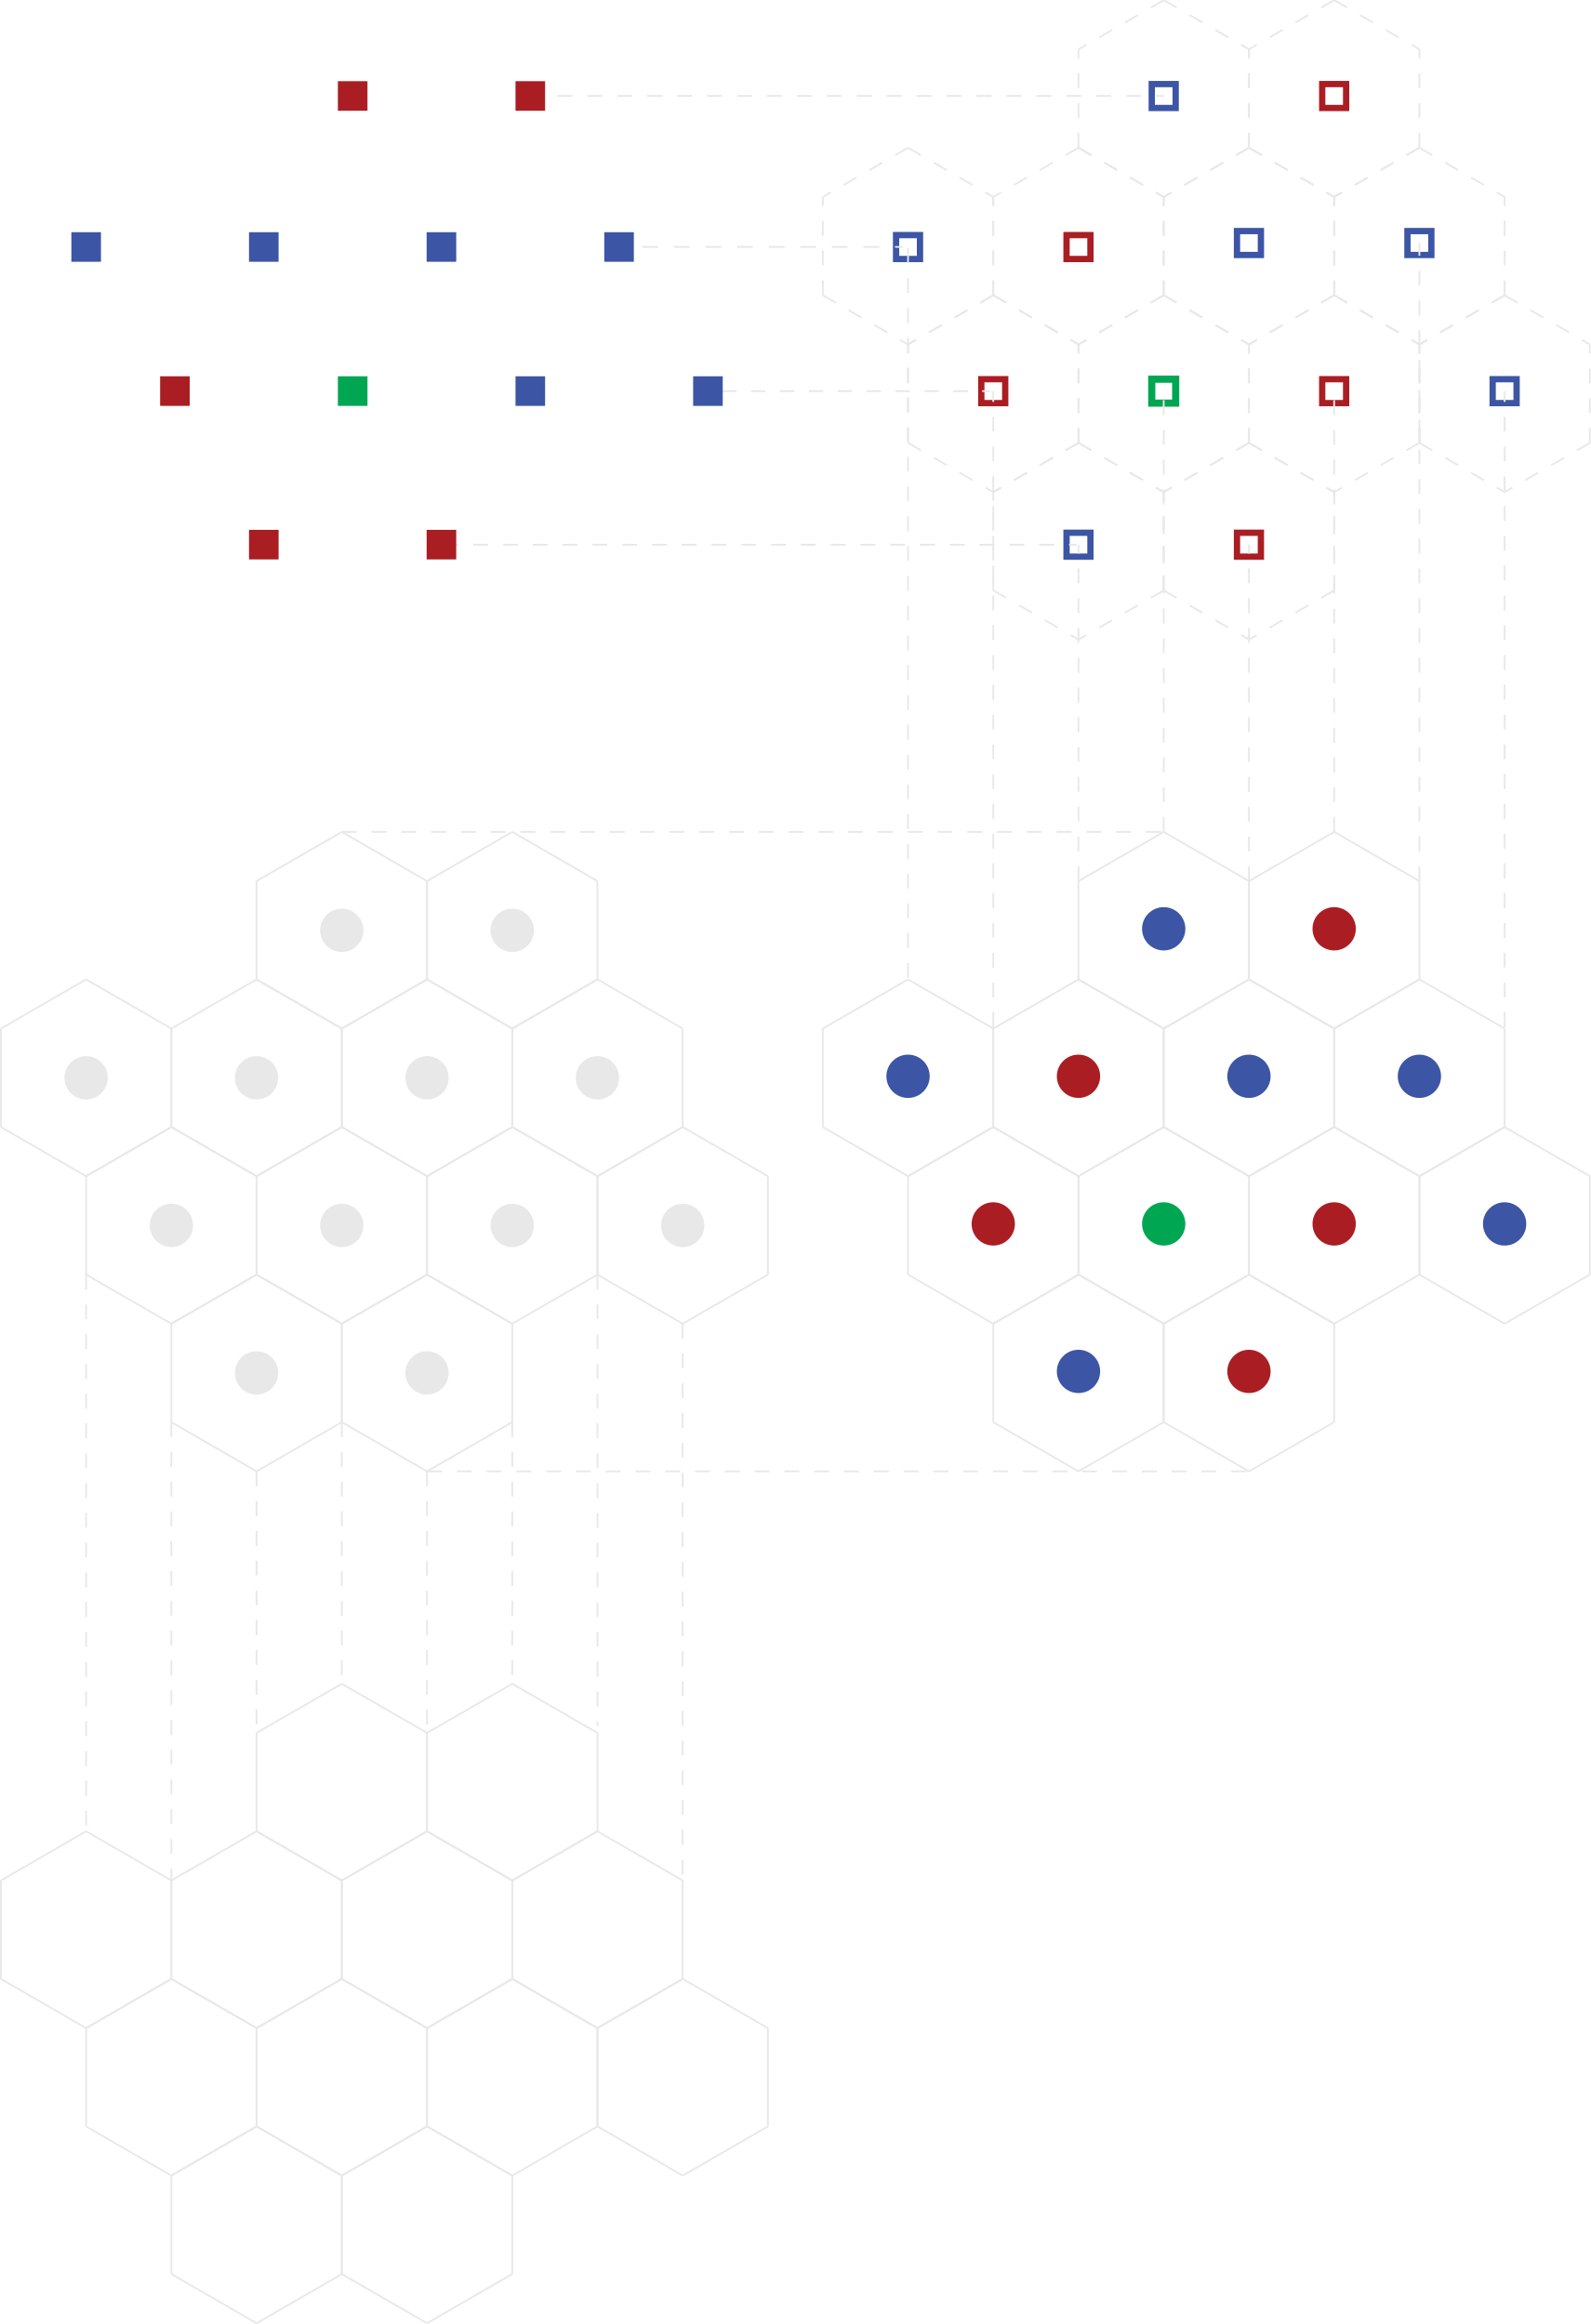
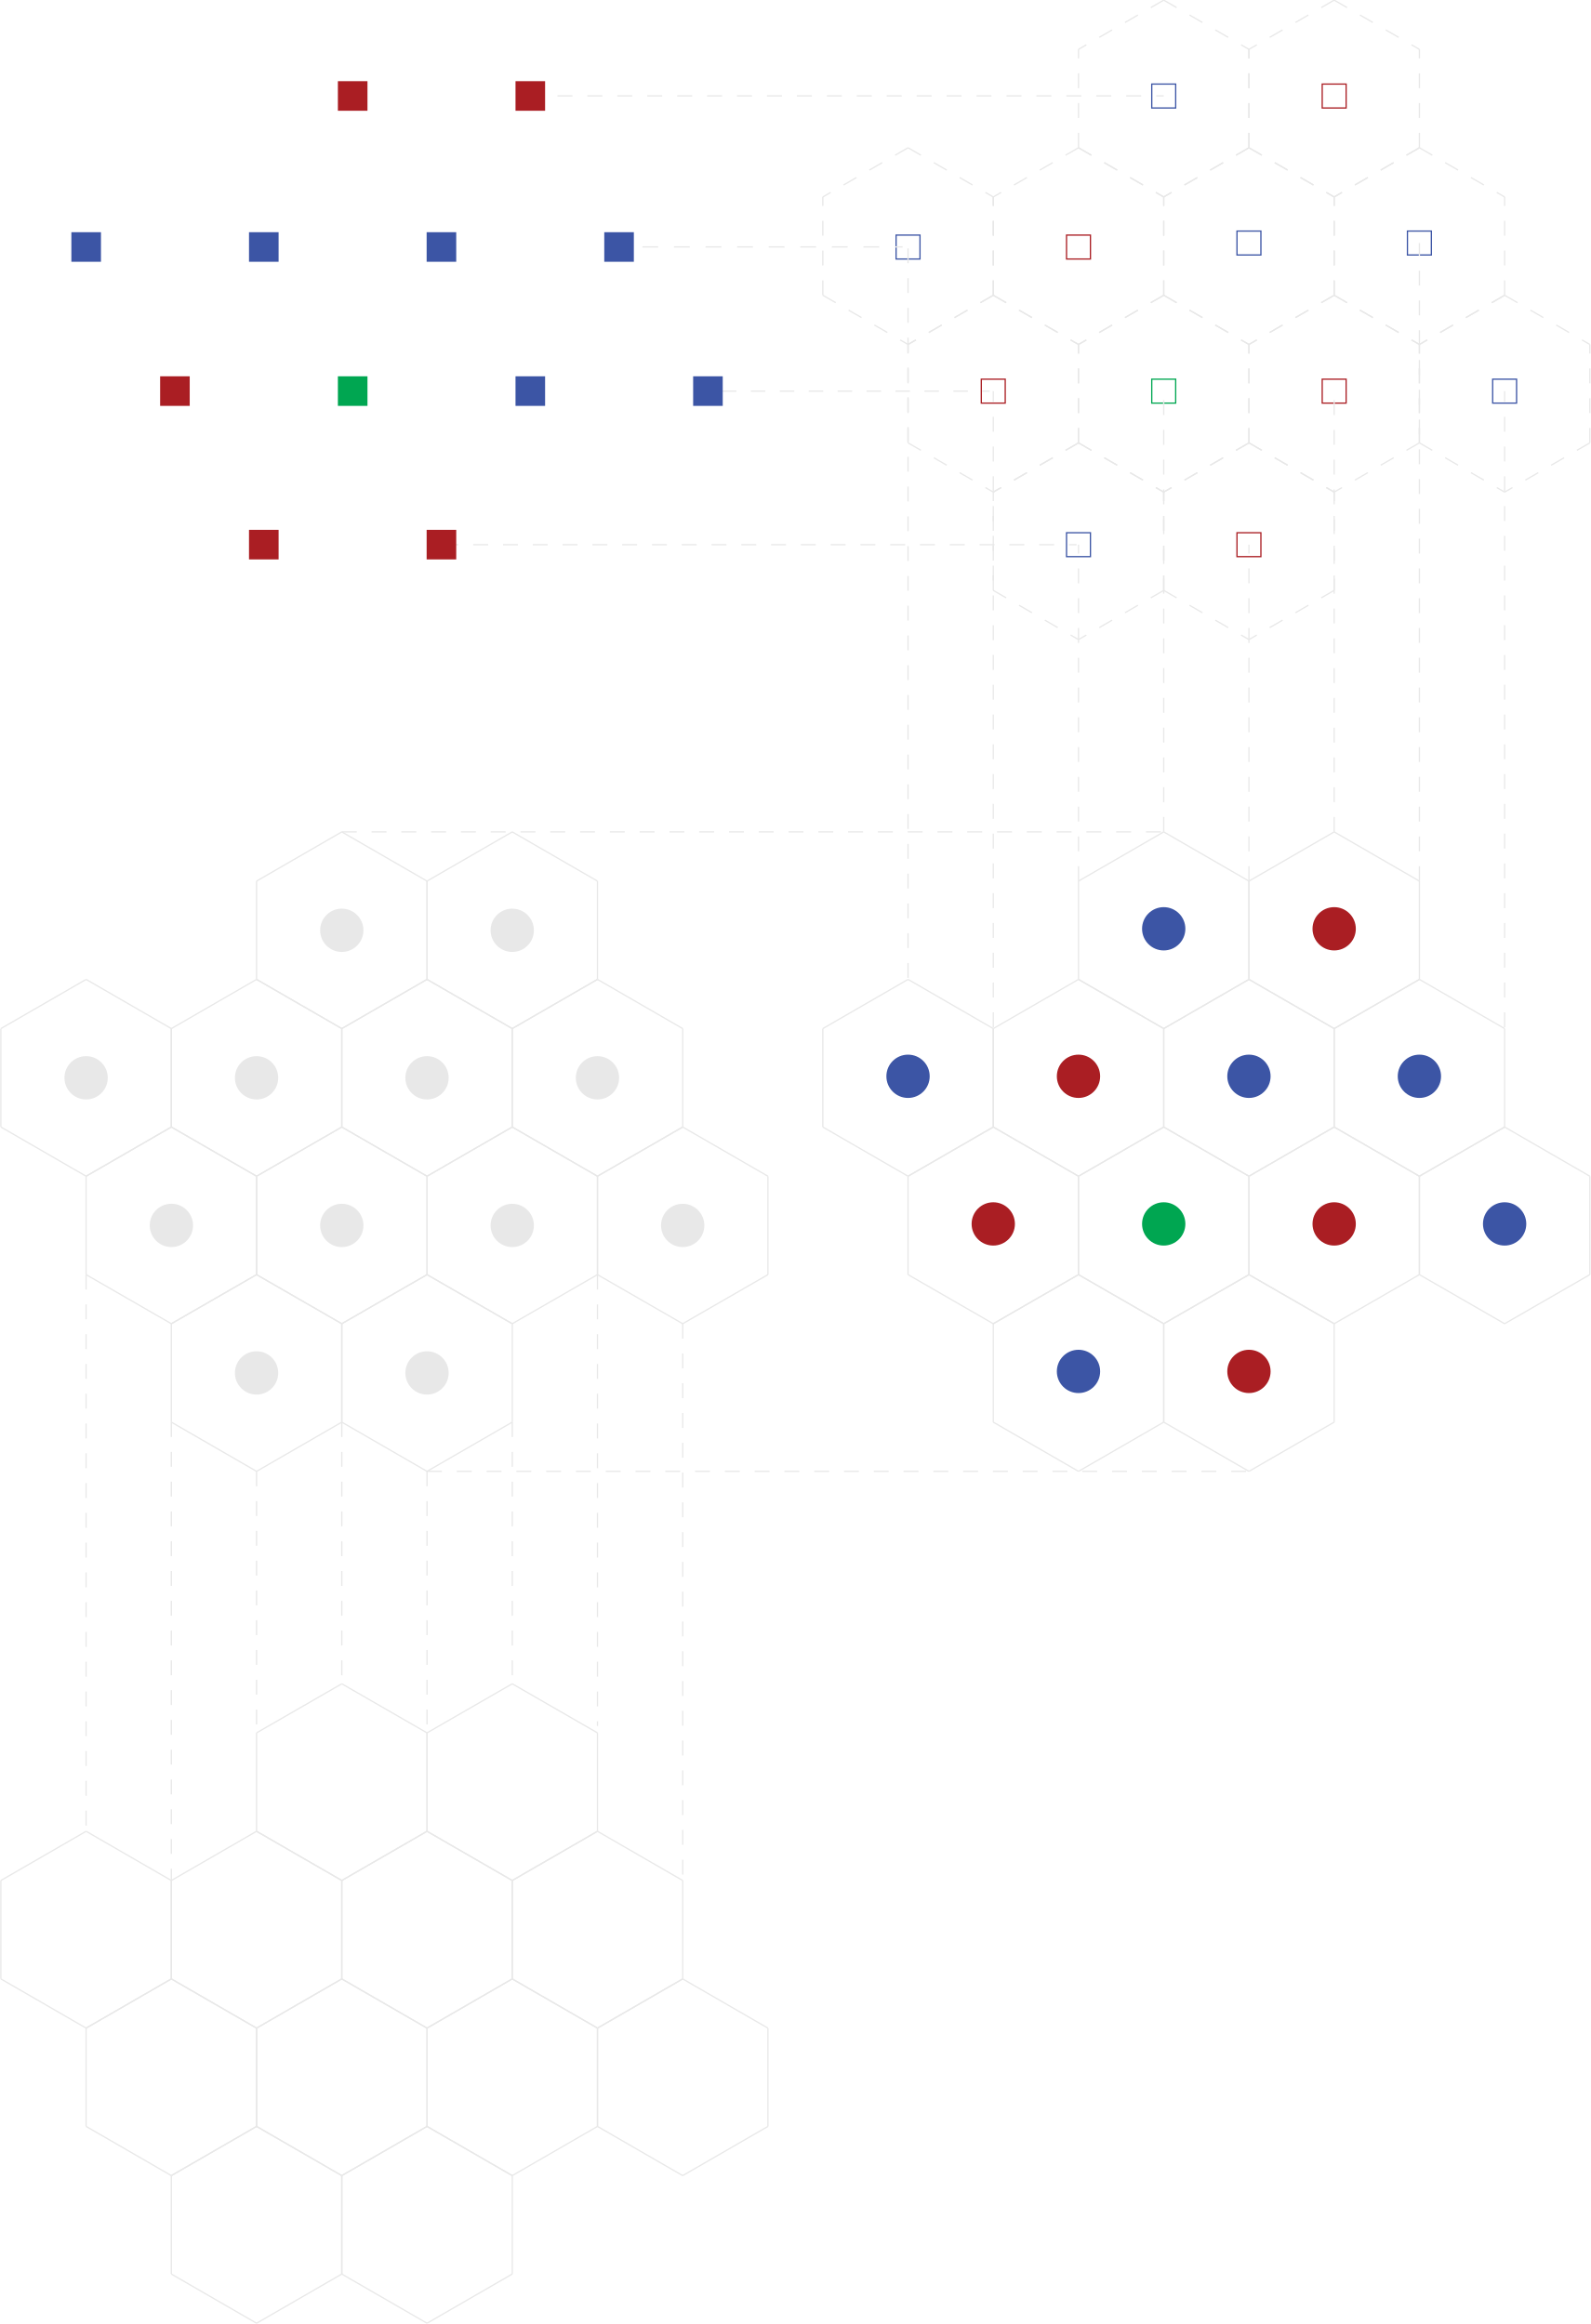
<svg xmlns="http://www.w3.org/2000/svg" version="1.1" id="Layer_1" x="0px" y="0px" viewBox="0 0 1263.6 1846.6" style="enable-background:new 0 0 1263.6 1846.6;" xml:space="preserve">
  <style type="text/css">
- 	.st0{fill:none;stroke:#E8E8E8;stroke-width:1.42;stroke-miterlimit:10;stroke-dasharray:0,0,11.83,11.83;}
- 	.st1{fill:none;stroke:#E8E8E8;stroke-width:1.42;stroke-miterlimit:10;}
- 	.st2{fill:none;stroke:#3C55A5;stroke-width:5;stroke-miterlimit:10;}
- 	.st3{fill:none;stroke:#AA1E23;stroke-width:5;stroke-miterlimit:10;}
- 	.st4{fill:none;stroke:#00A651;stroke-width:5.67;stroke-miterlimit:10;}
- 	.st5{fill:none;stroke:#E8E8E8;stroke-width:1.42;stroke-miterlimit:10;stroke-dasharray:0,0,11.89,11.89;}
- 	.st6{fill:none;stroke:#E8E8E8;stroke-width:1.42;stroke-miterlimit:10;stroke-dasharray:0,0,12.54,12.54;}
- 	.st7{fill:none;stroke:#E8E8E8;stroke-width:1.42;stroke-miterlimit:10;stroke-dasharray:0,0,11.49,11.49;}
+ 	.st0{fill:none;stroke:#E8E8E8;strokeWidth:1.42;stroke-miterlimit:10;stroke-dasharray:0,0,11.83,11.83;}
+ 	.st1{fill:none;stroke:#E8E8E8;strokeWidth:1.42;stroke-miterlimit:10;}
+ 	.st2{fill:none;stroke:#3C55A5;strokeWidth:5;stroke-miterlimit:10;}
+ 	.st3{fill:none;stroke:#AA1E23;strokeWidth:5;stroke-miterlimit:10;}
+ 	.st4{fill:none;stroke:#00A651;strokeWidth:5.67;stroke-miterlimit:10;}
+ 	.st5{fill:none;stroke:#E8E8E8;strokeWidth:1.42;stroke-miterlimit:10;stroke-dasharray:0,0,11.89,11.89;}
+ 	.st6{fill:none;stroke:#E8E8E8;strokeWidth:1.42;stroke-miterlimit:10;stroke-dasharray:0,0,12.54,12.54;}
+ 	.st7{fill:none;stroke:#E8E8E8;strokeWidth:1.42;stroke-miterlimit:10;stroke-dasharray:0,0,11.49,11.49;}
	.st8{fill:#AA1E23;}
	.st9{fill:#3C55A5;}
	.st10{fill:#00A651;}
	.st11{fill:#E8E8E8;}
</style>
  <line class="st0" x1="271.5" y1="661" x2="924.4" y2="661" />
  <line class="st0" x1="339.2" y1="1169.1" x2="992.1" y2="1169.1" />
  <g>
    <g>
      <line class="st1" x1="1059.8" y1="661" x2="1127.5" y2="700.1" />
      <line class="st1" x1="1127.5" y1="778.2" x2="1127.5" y2="700.1" />
      <line class="st1" x1="992.1" y1="778.2" x2="1059.8" y2="817.3" />
      <line class="st1" x1="1127.5" y1="778.2" x2="1059.8" y2="817.3" />
      <line class="st1" x1="992.1" y1="778.2" x2="992.1" y2="700.1" />
      <line class="st1" x1="1059.8" y1="661" x2="992.1" y2="700.1" />
    </g>
    <g>
      <line class="st1" x1="924.4" y1="661" x2="856.7" y2="700.1" />
      <line class="st1" x1="856.7" y1="778.2" x2="856.7" y2="700.1" />
      <line class="st1" x1="992.1" y1="778.2" x2="924.4" y2="817.3" />
      <line class="st1" x1="856.7" y1="778.2" x2="924.4" y2="817.3" />
      <line class="st1" x1="992.1" y1="778.2" x2="992.1" y2="700.1" />
      <line class="st1" x1="924.4" y1="661" x2="992.1" y2="700.1" />
    </g>
    <g>
      <line class="st1" x1="856.7" y1="1012.8" x2="924.4" y2="1051.8" />
      <line class="st1" x1="992.1" y1="1012.8" x2="924.4" y2="1051.8" />
      <line class="st1" x1="924.4" y1="895.5" x2="992.1" y2="934.6" />
      <line class="st1" x1="992.1" y1="1012.8" x2="992.1" y2="934.6" />
      <line class="st1" x1="924.4" y1="895.5" x2="856.7" y2="934.6" />
      <line class="st1" x1="856.7" y1="1012.8" x2="856.7" y2="934.6" />
    </g>
    <g>
      <line class="st1" x1="789" y1="895.5" x2="789" y2="817.3" />
      <line class="st1" x1="856.7" y1="778.2" x2="789" y2="817.3" />
      <line class="st1" x1="924.4" y1="895.5" x2="924.4" y2="817.3" />
      <line class="st1" x1="856.7" y1="778.2" x2="924.4" y2="817.3" />
      <line class="st1" x1="924.4" y1="895.5" x2="856.7" y2="934.6" />
      <line class="st1" x1="789" y1="895.5" x2="856.7" y2="934.6" />
    </g>
    <g>
      <line class="st1" x1="721.3" y1="1012.8" x2="789" y2="1051.8" />
      <line class="st1" x1="856.7" y1="1012.8" x2="789" y2="1051.8" />
      <line class="st1" x1="789" y1="895.5" x2="856.7" y2="934.6" />
      <line class="st1" x1="856.7" y1="1012.8" x2="856.7" y2="934.6" />
      <line class="st1" x1="789" y1="895.5" x2="721.3" y2="934.6" />
      <line class="st1" x1="721.3" y1="1012.8" x2="721.3" y2="934.6" />
    </g>
    <g>
      <line class="st1" x1="789" y1="1130" x2="856.7" y2="1169.1" />
      <line class="st1" x1="924.4" y1="1130" x2="856.7" y2="1169.1" />
      <line class="st1" x1="856.7" y1="1012.8" x2="924.4" y2="1051.8" />
      <line class="st1" x1="924.4" y1="1130" x2="924.4" y2="1051.8" />
      <line class="st1" x1="856.7" y1="1012.8" x2="789" y2="1051.8" />
      <line class="st1" x1="789" y1="1130" x2="789" y2="1051.8" />
    </g>
    <g>
      <line class="st1" x1="992.1" y1="1012.8" x2="1059.8" y2="1051.8" />
      <line class="st1" x1="1127.5" y1="1012.8" x2="1059.8" y2="1051.8" />
      <line class="st1" x1="1059.8" y1="895.5" x2="1127.5" y2="934.6" />
      <line class="st1" x1="1127.5" y1="1012.8" x2="1127.5" y2="934.6" />
      <line class="st1" x1="1059.8" y1="895.5" x2="992.1" y2="934.6" />
      <line class="st1" x1="992.1" y1="1012.8" x2="992.1" y2="934.6" />
    </g>
    <g>
      <line class="st1" x1="1127.5" y1="1012.8" x2="1195.2" y2="1051.8" />
      <line class="st1" x1="1262.9" y1="1012.8" x2="1195.2" y2="1051.8" />
      <line class="st1" x1="1195.2" y1="895.5" x2="1262.9" y2="934.6" />
      <line class="st1" x1="1262.9" y1="1012.8" x2="1262.9" y2="934.6" />
      <line class="st1" x1="1195.2" y1="895.5" x2="1127.5" y2="934.6" />
      <line class="st1" x1="1127.5" y1="1012.8" x2="1127.5" y2="934.6" />
    </g>
    <g>
      <line class="st1" x1="924.4" y1="895.5" x2="992.1" y2="934.6" />
      <line class="st1" x1="1059.8" y1="895.5" x2="992.1" y2="934.6" />
      <line class="st1" x1="992.1" y1="778.2" x2="1059.8" y2="817.3" />
      <line class="st1" x1="1059.8" y1="895.5" x2="1059.8" y2="817.3" />
      <line class="st1" x1="992.1" y1="778.2" x2="924.4" y2="817.3" />
      <line class="st1" x1="924.4" y1="895.5" x2="924.4" y2="817.3" />
    </g>
    <g>
      <line class="st1" x1="1059.8" y1="895.5" x2="1127.5" y2="934.6" />
      <line class="st1" x1="1195.2" y1="895.5" x2="1127.5" y2="934.6" />
      <line class="st1" x1="1127.5" y1="778.2" x2="1195.2" y2="817.3" />
      <line class="st1" x1="1195.2" y1="895.5" x2="1195.2" y2="817.3" />
      <line class="st1" x1="1127.5" y1="778.2" x2="1059.8" y2="817.3" />
      <line class="st1" x1="1059.8" y1="895.5" x2="1059.8" y2="817.3" />
    </g>
    <g>
      <line class="st1" x1="924.4" y1="1130" x2="992.1" y2="1169.1" />
      <line class="st1" x1="1059.8" y1="1130" x2="992.1" y2="1169.1" />
      <line class="st1" x1="992.1" y1="1012.8" x2="1059.8" y2="1051.8" />
      <line class="st1" x1="1059.8" y1="1130" x2="1059.8" y2="1051.8" />
      <line class="st1" x1="992.1" y1="1012.8" x2="924.4" y2="1051.8" />
      <line class="st1" x1="924.4" y1="1130" x2="924.4" y2="1051.8" />
    </g>
    <g>
      <line class="st1" x1="653.6" y1="895.5" x2="653.6" y2="817.3" />
      <line class="st1" x1="721.3" y1="778.2" x2="653.6" y2="817.3" />
      <line class="st1" x1="789" y1="895.5" x2="789" y2="817.3" />
      <line class="st1" x1="721.3" y1="778.2" x2="789" y2="817.3" />
      <line class="st1" x1="789" y1="895.5" x2="721.3" y2="934.6" />
      <line class="st1" x1="653.6" y1="895.5" x2="721.3" y2="934.6" />
    </g>
  </g>
  <rect x="711.8" y="186.8" class="st2" width="19" height="19" />
  <rect x="914.9" y="66.8" class="st2" width="19" height="19" />
  <rect x="847.2" y="423.3" class="st2" width="19" height="19" />
  <rect x="982.6" y="183.6" class="st2" width="19" height="19" />
  <rect x="982.6" y="423.3" class="st3" width="19" height="19" />
  <rect x="1118" y="183.6" class="st2" width="19" height="19" />
  <rect x="1050.3" y="66.8" class="st3" width="19" height="19" />
  <rect x="1050.3" y="301.3" class="st3" width="19" height="19" />
  <rect x="779.5" y="301.3" class="st3" width="19" height="19" />
  <rect x="914.9" y="301.3" class="st4" width="19" height="19" />
  <rect x="847.2" y="186.8" class="st3" width="19" height="19" />
  <rect x="1185.7" y="301.3" class="st2" width="19" height="19" />
  <g>
    <line class="st1" x1="924.4" y1="76.2" x2="918.4" y2="76.2" />
    <line class="st5" x1="906.5" y1="76.2" x2="436.8" y2="76.2" />
    <line class="st1" x1="430.9" y1="76.2" x2="424.9" y2="76.2" />
  </g>
  <g>
    <line class="st1" x1="717" y1="196.2" x2="711" y2="196.2" />
    <line class="st6" x1="698.4" y1="196.2" x2="504.1" y2="196.2" />
    <line class="st1" x1="497.8" y1="196.2" x2="491.8" y2="196.2" />
  </g>
  <g>
    <line class="st1" x1="786.2" y1="310.8" x2="780.2" y2="310.8" />
    <line class="st7" x1="768.8" y1="310.8" x2="567.7" y2="310.8" />
    <line class="st1" x1="562" y1="310.8" x2="556" y2="310.8" />
  </g>
  <g>
    <line class="st1" x1="855.2" y1="432.8" x2="849.2" y2="432.8" />
    <line class="st0" x1="837.3" y1="432.8" x2="369.9" y2="432.8" />
    <line class="st1" x1="364" y1="432.8" x2="358" y2="432.8" />
  </g>
  <g>
    <g>
      <line class="st1" x1="406.9" y1="661" x2="474.6" y2="700.1" />
      <line class="st1" x1="474.6" y1="778.2" x2="474.6" y2="700.1" />
      <line class="st1" x1="339.2" y1="778.2" x2="406.9" y2="817.3" />
      <line class="st1" x1="474.6" y1="778.2" x2="406.9" y2="817.3" />
      <line class="st1" x1="339.2" y1="778.2" x2="339.2" y2="700.1" />
      <line class="st1" x1="406.9" y1="661" x2="339.2" y2="700.1" />
    </g>
    <g>
      <line class="st1" x1="271.5" y1="661" x2="203.8" y2="700.1" />
      <line class="st1" x1="203.8" y1="778.2" x2="203.8" y2="700.1" />
      <line class="st1" x1="339.2" y1="778.2" x2="271.5" y2="817.3" />
      <line class="st1" x1="203.8" y1="778.2" x2="271.5" y2="817.3" />
      <line class="st1" x1="339.2" y1="778.2" x2="339.2" y2="700.1" />
      <line class="st1" x1="271.5" y1="661" x2="339.2" y2="700.1" />
    </g>
    <g>
      <line class="st1" x1="203.8" y1="1012.8" x2="271.5" y2="1051.8" />
      <line class="st1" x1="339.2" y1="1012.8" x2="271.5" y2="1051.8" />
      <line class="st1" x1="271.5" y1="895.5" x2="339.2" y2="934.6" />
      <line class="st1" x1="339.2" y1="1012.8" x2="339.2" y2="934.6" />
      <line class="st1" x1="271.5" y1="895.5" x2="203.8" y2="934.6" />
      <line class="st1" x1="203.8" y1="1012.8" x2="203.8" y2="934.6" />
    </g>
    <g>
      <line class="st1" x1="136.1" y1="895.5" x2="136.1" y2="817.3" />
      <line class="st1" x1="203.8" y1="778.2" x2="136.1" y2="817.3" />
      <line class="st1" x1="271.5" y1="895.5" x2="271.5" y2="817.3" />
      <line class="st1" x1="203.8" y1="778.2" x2="271.5" y2="817.3" />
      <line class="st1" x1="271.5" y1="895.5" x2="203.8" y2="934.6" />
      <line class="st1" x1="136.1" y1="895.5" x2="203.8" y2="934.6" />
    </g>
    <g>
      <line class="st1" x1="68.4" y1="1012.8" x2="136.1" y2="1051.8" />
      <line class="st1" x1="203.8" y1="1012.8" x2="136.1" y2="1051.8" />
      <line class="st1" x1="136.1" y1="895.5" x2="203.8" y2="934.6" />
      <line class="st1" x1="203.8" y1="1012.8" x2="203.8" y2="934.6" />
      <line class="st1" x1="136.1" y1="895.5" x2="68.4" y2="934.6" />
      <line class="st1" x1="68.4" y1="1012.8" x2="68.4" y2="934.6" />
    </g>
    <g>
      <line class="st1" x1="136.1" y1="1130" x2="203.8" y2="1169.1" />
      <line class="st1" x1="271.5" y1="1130" x2="203.8" y2="1169.1" />
      <line class="st1" x1="203.8" y1="1012.8" x2="271.5" y2="1051.8" />
      <line class="st1" x1="271.5" y1="1130" x2="271.5" y2="1051.8" />
      <line class="st1" x1="203.8" y1="1012.8" x2="136.1" y2="1051.8" />
      <line class="st1" x1="136.1" y1="1130" x2="136.1" y2="1051.8" />
    </g>
    <g>
      <line class="st1" x1="339.2" y1="1012.8" x2="406.9" y2="1051.8" />
      <line class="st1" x1="474.6" y1="1012.8" x2="406.9" y2="1051.8" />
      <line class="st1" x1="406.9" y1="895.5" x2="474.6" y2="934.6" />
      <line class="st1" x1="474.6" y1="1012.8" x2="474.6" y2="934.6" />
      <line class="st1" x1="406.9" y1="895.5" x2="339.2" y2="934.6" />
      <line class="st1" x1="339.2" y1="1012.8" x2="339.2" y2="934.6" />
    </g>
    <g>
      <line class="st1" x1="474.6" y1="1012.8" x2="542.3" y2="1051.8" />
      <line class="st1" x1="610" y1="1012.8" x2="542.3" y2="1051.8" />
      <line class="st1" x1="542.3" y1="895.5" x2="610" y2="934.6" />
      <line class="st1" x1="610" y1="1012.8" x2="610" y2="934.6" />
      <line class="st1" x1="542.3" y1="895.5" x2="474.6" y2="934.6" />
      <line class="st1" x1="474.6" y1="1012.8" x2="474.6" y2="934.6" />
    </g>
    <g>
      <line class="st1" x1="271.5" y1="895.5" x2="339.2" y2="934.6" />
      <line class="st1" x1="406.9" y1="895.5" x2="339.2" y2="934.6" />
      <line class="st1" x1="339.2" y1="778.2" x2="406.9" y2="817.3" />
      <line class="st1" x1="406.9" y1="895.5" x2="406.9" y2="817.3" />
      <line class="st1" x1="339.2" y1="778.2" x2="271.5" y2="817.3" />
      <line class="st1" x1="271.5" y1="895.5" x2="271.5" y2="817.3" />
    </g>
    <g>
      <line class="st1" x1="406.9" y1="895.5" x2="474.6" y2="934.6" />
      <line class="st1" x1="542.3" y1="895.5" x2="474.6" y2="934.6" />
      <line class="st1" x1="474.6" y1="778.2" x2="542.3" y2="817.3" />
      <line class="st1" x1="542.3" y1="895.5" x2="542.3" y2="817.3" />
      <line class="st1" x1="474.6" y1="778.2" x2="406.9" y2="817.3" />
      <line class="st1" x1="406.9" y1="895.5" x2="406.9" y2="817.3" />
    </g>
    <g>
      <line class="st1" x1="271.5" y1="1130" x2="339.2" y2="1169.1" />
      <line class="st1" x1="406.9" y1="1130" x2="339.2" y2="1169.1" />
      <line class="st1" x1="339.2" y1="1012.8" x2="406.9" y2="1051.8" />
      <line class="st1" x1="406.9" y1="1130" x2="406.9" y2="1051.8" />
      <line class="st1" x1="339.2" y1="1012.8" x2="271.5" y2="1051.8" />
      <line class="st1" x1="271.5" y1="1130" x2="271.5" y2="1051.8" />
    </g>
    <g>
      <line class="st1" x1="0.7" y1="895.5" x2="0.7" y2="817.3" />
      <line class="st1" x1="68.4" y1="778.2" x2="0.7" y2="817.3" />
      <line class="st1" x1="136.1" y1="895.5" x2="136.1" y2="817.3" />
      <line class="st1" x1="68.4" y1="778.2" x2="136.1" y2="817.3" />
      <line class="st1" x1="136.1" y1="895.5" x2="68.4" y2="934.6" />
      <line class="st1" x1="0.7" y1="895.5" x2="68.4" y2="934.6" />
    </g>
  </g>
  <line class="st0" x1="68.4" y1="1012.8" x2="68.4" y2="1455.1" />
  <line class="st0" x1="136.1" y1="1130" x2="136.1" y2="1494.2" />
  <line class="st0" x1="203.8" y1="1169.1" x2="203.8" y2="1372.6" />
  <line class="st0" x1="271.5" y1="1130" x2="271.5" y2="1337.9" />
  <line class="st0" x1="406.9" y1="1130" x2="406.9" y2="1337.9" />
  <line class="st0" x1="339.2" y1="1169.1" x2="339.2" y2="1371.4" />
  <line class="st0" x1="474.6" y1="1012.8" x2="474.6" y2="1371.4" />
  <line class="st0" x1="542.3" y1="1051.8" x2="542.3" y2="1494.2" />
  <g>
    <g>
      <line class="st0" x1="1059.8" y1="0.1" x2="1127.5" y2="39.2" />
      <line class="st0" x1="1127.5" y1="117.4" x2="1127.5" y2="39.2" />
      <line class="st0" x1="992.1" y1="117.4" x2="1059.8" y2="156.5" />
      <line class="st0" x1="1127.5" y1="117.4" x2="1059.8" y2="156.5" />
      <line class="st0" x1="992.1" y1="117.4" x2="992.1" y2="39.2" />
      <line class="st0" x1="1059.8" y1="0.1" x2="992.1" y2="39.2" />
    </g>
    <g>
      <line class="st0" x1="924.4" y1="0.1" x2="856.7" y2="39.2" />
      <line class="st0" x1="856.7" y1="117.4" x2="856.7" y2="39.2" />
      <line class="st0" x1="992.1" y1="117.4" x2="924.4" y2="156.5" />
      <line class="st0" x1="856.7" y1="117.4" x2="924.4" y2="156.5" />
      <line class="st0" x1="992.1" y1="117.4" x2="992.1" y2="39.2" />
      <line class="st0" x1="924.4" y1="0.1" x2="992.1" y2="39.2" />
    </g>
    <g>
      <line class="st0" x1="856.7" y1="351.9" x2="924.4" y2="391" />
      <line class="st0" x1="992.1" y1="351.9" x2="924.4" y2="391" />
      <line class="st0" x1="924.4" y1="234.6" x2="992.1" y2="273.7" />
      <line class="st0" x1="992.1" y1="351.9" x2="992.1" y2="273.7" />
      <line class="st0" x1="924.4" y1="234.6" x2="856.7" y2="273.7" />
      <line class="st0" x1="856.7" y1="351.9" x2="856.7" y2="273.7" />
    </g>
    <g>
      <line class="st0" x1="789" y1="234.6" x2="789" y2="156.5" />
      <line class="st0" x1="856.7" y1="117.4" x2="789" y2="156.5" />
      <line class="st0" x1="924.4" y1="234.6" x2="924.4" y2="156.5" />
      <line class="st0" x1="856.7" y1="117.4" x2="924.4" y2="156.5" />
      <line class="st0" x1="924.4" y1="234.6" x2="856.7" y2="273.7" />
      <line class="st0" x1="789" y1="234.6" x2="856.7" y2="273.7" />
    </g>
    <g>
      <line class="st0" x1="721.3" y1="351.9" x2="789" y2="391" />
      <line class="st0" x1="856.7" y1="351.9" x2="789" y2="391" />
      <line class="st0" x1="789" y1="234.6" x2="856.7" y2="273.7" />
      <line class="st0" x1="856.7" y1="351.9" x2="856.7" y2="273.7" />
      <line class="st0" x1="789" y1="234.6" x2="721.3" y2="273.7" />
      <line class="st0" x1="721.3" y1="351.9" x2="721.3" y2="273.7" />
    </g>
    <g>
      <line class="st0" x1="789" y1="469.1" x2="856.7" y2="508.2" />
      <line class="st0" x1="924.4" y1="469.1" x2="856.7" y2="508.2" />
      <line class="st0" x1="856.7" y1="351.9" x2="924.4" y2="391" />
      <line class="st0" x1="924.4" y1="469.1" x2="924.4" y2="391" />
      <line class="st0" x1="856.7" y1="351.9" x2="789" y2="391" />
      <line class="st0" x1="789" y1="469.1" x2="789" y2="391" />
    </g>
    <g>
      <line class="st0" x1="992.1" y1="351.9" x2="1059.8" y2="391" />
      <line class="st0" x1="1127.5" y1="351.9" x2="1059.8" y2="391" />
      <line class="st0" x1="1059.8" y1="234.6" x2="1127.5" y2="273.7" />
      <line class="st0" x1="1127.5" y1="351.9" x2="1127.5" y2="273.7" />
      <line class="st0" x1="1059.8" y1="234.6" x2="992.1" y2="273.7" />
      <line class="st0" x1="992.1" y1="351.9" x2="992.1" y2="273.7" />
    </g>
    <g>
      <line class="st0" x1="1127.5" y1="351.9" x2="1195.2" y2="391" />
      <line class="st0" x1="1262.9" y1="351.9" x2="1195.2" y2="391" />
      <line class="st0" x1="1195.2" y1="234.6" x2="1262.9" y2="273.7" />
      <line class="st0" x1="1262.9" y1="351.9" x2="1262.9" y2="273.7" />
      <line class="st0" x1="1195.2" y1="234.6" x2="1127.5" y2="273.7" />
      <line class="st0" x1="1127.5" y1="351.9" x2="1127.5" y2="273.7" />
    </g>
    <g>
      <line class="st0" x1="924.4" y1="234.6" x2="992.1" y2="273.7" />
      <line class="st0" x1="1059.8" y1="234.6" x2="992.1" y2="273.7" />
      <line class="st0" x1="992.1" y1="117.4" x2="1059.8" y2="156.5" />
      <line class="st0" x1="1059.8" y1="234.6" x2="1059.8" y2="156.5" />
      <line class="st0" x1="992.1" y1="117.4" x2="924.4" y2="156.5" />
      <line class="st0" x1="924.4" y1="234.6" x2="924.4" y2="156.5" />
    </g>
    <g>
      <line class="st0" x1="1059.8" y1="234.6" x2="1127.5" y2="273.7" />
      <line class="st0" x1="1195.2" y1="234.6" x2="1127.5" y2="273.7" />
      <line class="st0" x1="1127.5" y1="117.4" x2="1195.2" y2="156.5" />
      <line class="st0" x1="1195.2" y1="234.6" x2="1195.2" y2="156.5" />
      <line class="st0" x1="1127.5" y1="117.4" x2="1059.8" y2="156.5" />
      <line class="st0" x1="1059.8" y1="234.6" x2="1059.8" y2="156.5" />
    </g>
    <g>
      <line class="st0" x1="924.4" y1="469.1" x2="992.1" y2="508.2" />
      <line class="st0" x1="1059.8" y1="469.1" x2="992.1" y2="508.2" />
      <line class="st0" x1="992.1" y1="351.9" x2="1059.8" y2="391" />
      <line class="st0" x1="1059.8" y1="469.1" x2="1059.8" y2="391" />
      <line class="st0" x1="992.1" y1="351.9" x2="924.4" y2="391" />
      <line class="st0" x1="924.4" y1="469.1" x2="924.4" y2="391" />
    </g>
    <g>
      <line class="st0" x1="653.6" y1="234.6" x2="653.6" y2="156.5" />
      <line class="st0" x1="721.3" y1="117.4" x2="653.6" y2="156.5" />
      <line class="st0" x1="789" y1="234.6" x2="789" y2="156.5" />
      <line class="st0" x1="721.3" y1="117.4" x2="789" y2="156.5" />
      <line class="st0" x1="789" y1="234.6" x2="721.3" y2="273.7" />
      <line class="st0" x1="653.6" y1="234.6" x2="721.3" y2="273.7" />
    </g>
  </g>
  <g>
    <line class="st0" x1="721.3" y1="777" x2="721.3" y2="196.2" />
    <line class="st0" x1="789" y1="816.2" x2="789" y2="310.8" />
    <line class="st0" x1="856.7" y1="700.1" x2="856.7" y2="432.8" />
    <line class="st0" x1="924.4" y1="661" x2="924.4" y2="310.8" />
    <line class="st0" x1="1059.8" y1="661" x2="1059.8" y2="310.8" />
    <line class="st0" x1="992.1" y1="700.1" x2="992.1" y2="432.8" />
    <line class="st0" x1="1127.5" y1="700.1" x2="1127.5" y2="193.1" />
    <line class="st0" x1="1195.2" y1="816.2" x2="1195.2" y2="310.8" />
  </g>
  <g>
    <g>
      <line class="st1" x1="406.9" y1="1337.9" x2="474.6" y2="1376.9" />
      <line class="st1" x1="474.6" y1="1455.1" x2="474.6" y2="1376.9" />
      <line class="st1" x1="339.2" y1="1455.1" x2="406.9" y2="1494.2" />
      <line class="st1" x1="474.6" y1="1455.1" x2="406.9" y2="1494.2" />
      <line class="st1" x1="339.2" y1="1455.1" x2="339.2" y2="1376.9" />
      <line class="st1" x1="406.9" y1="1337.9" x2="339.2" y2="1376.9" />
    </g>
    <g>
      <line class="st1" x1="271.5" y1="1337.9" x2="203.8" y2="1376.9" />
      <line class="st1" x1="203.8" y1="1455.1" x2="203.8" y2="1376.9" />
      <line class="st1" x1="339.2" y1="1455.1" x2="271.5" y2="1494.2" />
      <line class="st1" x1="203.8" y1="1455.1" x2="271.5" y2="1494.2" />
      <line class="st1" x1="339.2" y1="1455.1" x2="339.2" y2="1376.9" />
      <line class="st1" x1="271.5" y1="1337.9" x2="339.2" y2="1376.9" />
    </g>
    <g>
      <line class="st1" x1="203.8" y1="1689.6" x2="271.5" y2="1728.7" />
      <line class="st1" x1="339.2" y1="1689.6" x2="271.5" y2="1728.7" />
      <line class="st1" x1="271.5" y1="1572.4" x2="339.2" y2="1611.5" />
      <line class="st1" x1="339.2" y1="1689.6" x2="339.2" y2="1611.5" />
      <line class="st1" x1="271.5" y1="1572.4" x2="203.8" y2="1611.5" />
      <line class="st1" x1="203.8" y1="1689.6" x2="203.8" y2="1611.5" />
    </g>
    <g>
      <line class="st1" x1="136.1" y1="1572.4" x2="136.1" y2="1494.2" />
      <line class="st1" x1="203.8" y1="1455.1" x2="136.1" y2="1494.2" />
      <line class="st1" x1="271.5" y1="1572.4" x2="271.5" y2="1494.2" />
      <line class="st1" x1="203.8" y1="1455.1" x2="271.5" y2="1494.2" />
      <line class="st1" x1="271.5" y1="1572.4" x2="203.8" y2="1611.5" />
      <line class="st1" x1="136.1" y1="1572.4" x2="203.8" y2="1611.5" />
    </g>
    <g>
      <line class="st1" x1="68.4" y1="1689.6" x2="136.1" y2="1728.7" />
      <line class="st1" x1="203.8" y1="1689.6" x2="136.1" y2="1728.7" />
      <line class="st1" x1="136.1" y1="1572.4" x2="203.8" y2="1611.5" />
      <line class="st1" x1="203.8" y1="1689.6" x2="203.8" y2="1611.5" />
      <line class="st1" x1="136.1" y1="1572.4" x2="68.4" y2="1611.5" />
      <line class="st1" x1="68.4" y1="1689.6" x2="68.4" y2="1611.5" />
    </g>
    <g>
      <line class="st1" x1="136.1" y1="1806.9" x2="203.8" y2="1846" />
      <line class="st1" x1="271.5" y1="1806.9" x2="203.8" y2="1846" />
      <line class="st1" x1="203.8" y1="1689.6" x2="271.5" y2="1728.7" />
      <line class="st1" x1="271.5" y1="1806.9" x2="271.5" y2="1728.7" />
      <line class="st1" x1="203.8" y1="1689.6" x2="136.1" y2="1728.7" />
      <line class="st1" x1="136.1" y1="1806.9" x2="136.1" y2="1728.7" />
    </g>
    <g>
      <line class="st1" x1="339.2" y1="1689.6" x2="406.9" y2="1728.7" />
      <line class="st1" x1="474.6" y1="1689.6" x2="406.9" y2="1728.7" />
      <line class="st1" x1="406.9" y1="1572.4" x2="474.6" y2="1611.5" />
      <line class="st1" x1="474.6" y1="1689.6" x2="474.6" y2="1611.5" />
      <line class="st1" x1="406.9" y1="1572.4" x2="339.2" y2="1611.5" />
      <line class="st1" x1="339.2" y1="1689.6" x2="339.2" y2="1611.5" />
    </g>
    <g>
      <line class="st1" x1="474.6" y1="1689.6" x2="542.3" y2="1728.7" />
      <line class="st1" x1="610" y1="1689.6" x2="542.3" y2="1728.7" />
      <line class="st1" x1="542.3" y1="1572.4" x2="610" y2="1611.5" />
      <line class="st1" x1="610" y1="1689.6" x2="610" y2="1611.5" />
      <line class="st1" x1="542.3" y1="1572.4" x2="474.6" y2="1611.5" />
      <line class="st1" x1="474.6" y1="1689.6" x2="474.6" y2="1611.5" />
    </g>
    <g>
      <line class="st1" x1="271.5" y1="1572.4" x2="339.2" y2="1611.5" />
      <line class="st1" x1="406.9" y1="1572.4" x2="339.2" y2="1611.5" />
      <line class="st1" x1="339.2" y1="1455.1" x2="406.9" y2="1494.2" />
      <line class="st1" x1="406.9" y1="1572.4" x2="406.9" y2="1494.2" />
      <line class="st1" x1="339.2" y1="1455.1" x2="271.5" y2="1494.2" />
      <line class="st1" x1="271.5" y1="1572.4" x2="271.5" y2="1494.2" />
    </g>
    <g>
      <line class="st1" x1="406.9" y1="1572.4" x2="474.6" y2="1611.5" />
      <line class="st1" x1="542.3" y1="1572.4" x2="474.6" y2="1611.5" />
      <line class="st1" x1="474.6" y1="1455.1" x2="542.3" y2="1494.2" />
      <line class="st1" x1="542.3" y1="1572.4" x2="542.3" y2="1494.2" />
      <line class="st1" x1="474.6" y1="1455.1" x2="406.9" y2="1494.2" />
      <line class="st1" x1="406.9" y1="1572.4" x2="406.9" y2="1494.2" />
    </g>
    <g>
      <line class="st1" x1="271.5" y1="1806.9" x2="339.2" y2="1846" />
      <line class="st1" x1="406.9" y1="1806.9" x2="339.2" y2="1846" />
      <line class="st1" x1="339.2" y1="1689.6" x2="406.9" y2="1728.7" />
      <line class="st1" x1="406.9" y1="1806.9" x2="406.9" y2="1728.7" />
      <line class="st1" x1="339.2" y1="1689.6" x2="271.5" y2="1728.7" />
      <line class="st1" x1="271.5" y1="1806.9" x2="271.5" y2="1728.7" />
    </g>
    <g>
      <line class="st1" x1="0.7" y1="1572.4" x2="0.7" y2="1494.2" />
      <line class="st1" x1="68.4" y1="1455.1" x2="0.7" y2="1494.2" />
      <line class="st1" x1="136.1" y1="1572.4" x2="136.1" y2="1494.2" />
      <line class="st1" x1="68.4" y1="1455.1" x2="136.1" y2="1494.2" />
      <line class="st1" x1="136.1" y1="1572.4" x2="68.4" y2="1611.5" />
      <line class="st1" x1="0.7" y1="1572.4" x2="68.4" y2="1611.5" />
    </g>
  </g>
  <rect x="409.5" y="64.5" class="st8" width="23.5" height="23.5" />
  <rect x="268.4" y="64.5" class="st8" width="23.5" height="23.5" />
  <rect x="480" y="184.5" class="st9" width="23.5" height="23.5" />
  <rect x="197.8" y="184.5" class="st9" width="23.5" height="23.5" />
  <rect x="56.7" y="184.5" class="st9" width="23.5" height="23.5" />
  <rect x="338.9" y="184.5" class="st9" width="23.5" height="23.5" />
  <rect x="550.6" y="299" class="st9" width="23.5" height="23.5" />
  <rect x="409.5" y="299" class="st9" width="23.5" height="23.5" />
  <rect x="268.4" y="299" class="st10" width="23.5" height="23.5" />
  <rect x="127.2" y="299" class="st8" width="23.5" height="23.5" />
  <rect x="338.9" y="421" class="st8" width="23.5" height="23.5" />
  <rect x="197.8" y="421" class="st8" width="23.5" height="23.5" />
  <circle class="st11" cx="271.5" cy="739.2" r="17.2" />
  <circle class="st11" cx="406.9" cy="739.2" r="17.2" />
  <circle class="st11" cx="203.8" cy="1090.9" r="17.2" />
  <circle class="st11" cx="339.2" cy="1090.9" r="17.2" />
  <circle class="st11" cx="339.2" cy="856.4" r="17.2" />
  <circle class="st11" cx="474.6" cy="856.4" r="17.2" />
  <circle class="st11" cx="68.4" cy="856.4" r="17.2" />
  <circle class="st11" cx="203.8" cy="856.4" r="17.2" />
  <circle class="st11" cx="406.9" cy="973.7" r="17.2" />
  <circle class="st11" cx="542.3" cy="973.7" r="17.2" />
  <ellipse transform="matrix(7.088900e-02 -0.9975 0.9975 7.088900e-02 -844.7592 1040.415)" class="st11" cx="136.1" cy="973.7" rx="17.2" ry="17.2" />
  <circle class="st11" cx="271.5" cy="973.7" r="17.2" />
  <circle class="st9" cx="924.4" cy="738" r="17.2" />
  <circle class="st8" cx="1059.8" cy="738" r="17.2" />
  <circle class="st9" cx="856.7" cy="1089.7" r="17.2" />
  <circle class="st8" cx="992.1" cy="1089.7" r="17.2" />
  <circle class="st9" cx="992.1" cy="855.2" r="17.2" />
  <circle class="st9" cx="1127.5" cy="855.2" r="17.2" />
  <circle class="st9" cx="721.3" cy="855.2" r="17.2" />
  <circle class="st8" cx="856.7" cy="855.2" r="17.2" />
  <circle class="st8" cx="1059.8" cy="972.5" r="17.2" />
  <circle class="st9" cx="1195.2" cy="972.5" r="17.2" />
  <circle class="st8" cx="789" cy="972.5" r="17.2" />
  <circle class="st10" cx="924.4" cy="972.5" r="17.2" />
</svg>
